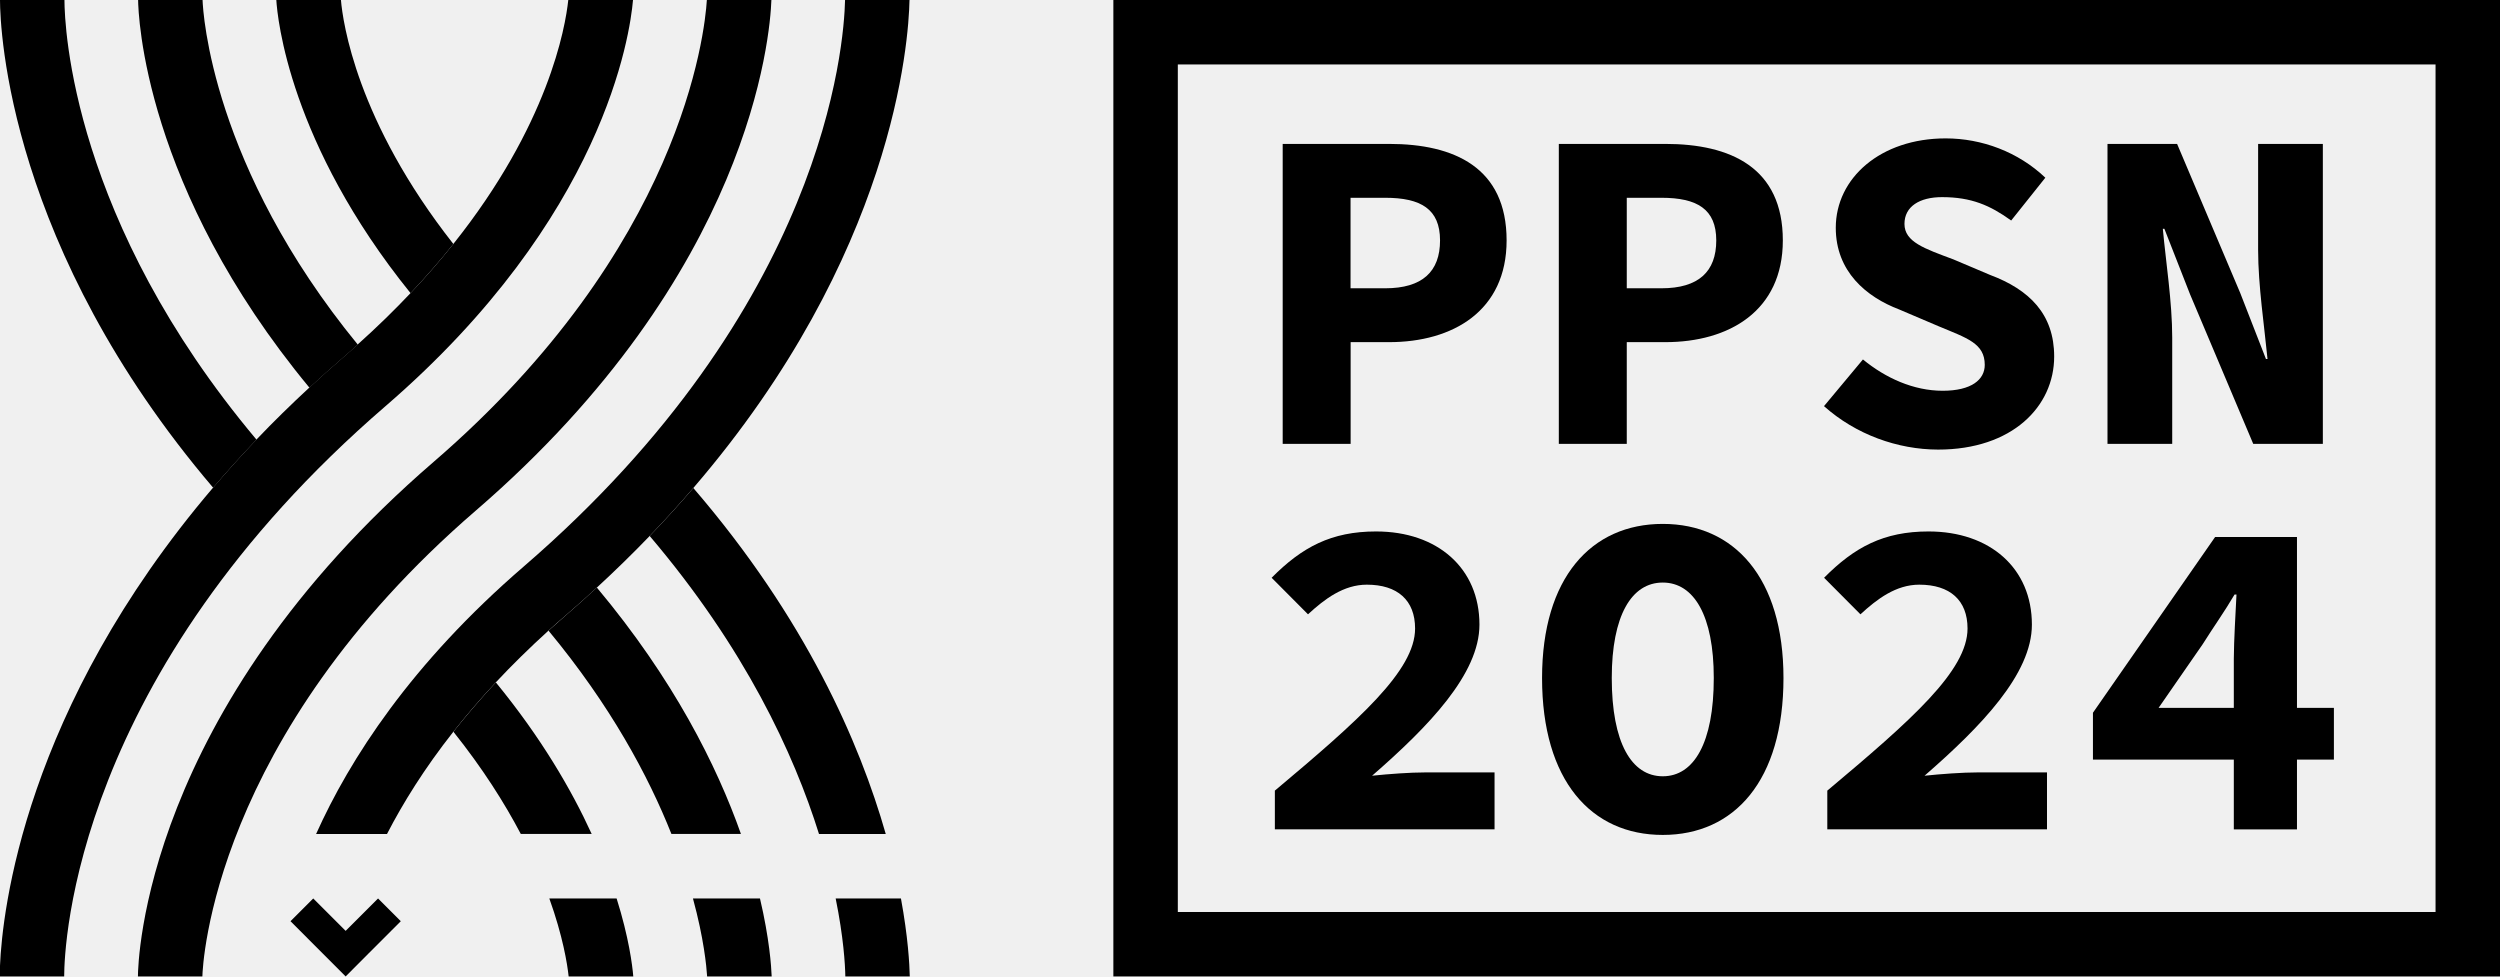
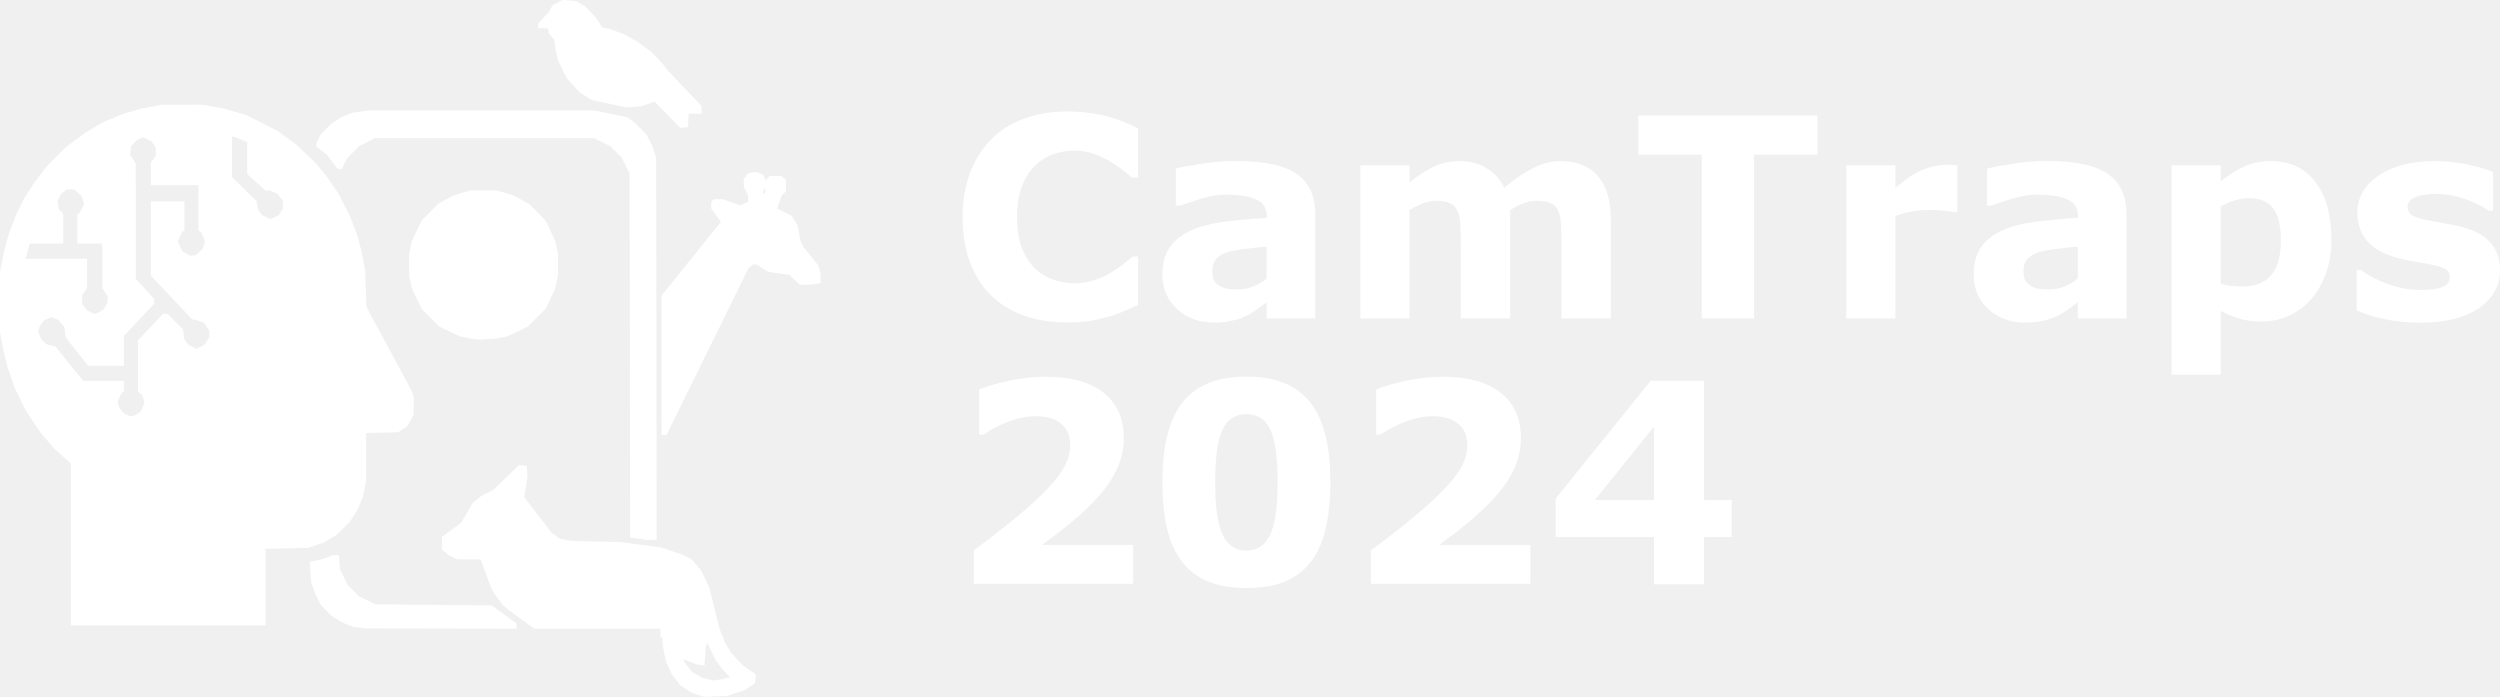
- <svg xmlns="http://www.w3.org/2000/svg" version="1.1" id="ppsn2024-logo" x="0px" y="0px" viewBox="0 0 271.52 106.05" style="enable-background:new 0 0 271.52 106.05;" xml:space="preserve">
-   <g>
-     <path d="M139.31,15.63h11.56c7.07,0,12.76,2.56,12.76,10.48c0,7.67-5.85,11.05-12.76,11.05h-4.18v11.05h-7.38V15.63z M150.44,31.31   c4.04,0,5.96-1.81,5.96-5.2c0-3.4-2.08-4.63-5.96-4.63h-3.76v9.83H150.44z" />
-     <path d="M169.31,15.63h11.56c7.07,0,12.76,2.56,12.76,10.48c0,7.67-5.85,11.05-12.76,11.05h-4.19v11.05h-7.38V15.63z M180.44,31.31   c4.04,0,5.96-1.81,5.96-5.2c0-3.4-2.08-4.63-5.96-4.63h-3.76v9.83H180.44z" />
-     <path d="M198.1,44.11l4.23-5.07c2.46,2.02,5.5,3.4,8.66,3.4c3.13,0,4.57-1.21,4.57-2.81c0-2.35-1.94-2.91-5.02-4.2l-4.25-1.81   c-3.61-1.37-6.91-4.14-6.91-8.88c0-5.4,4.86-9.71,11.94-9.71c3.92,0,7.88,1.47,10.82,4.27l-3.71,4.65   c-2.29-1.65-4.33-2.54-7.51-2.54c-2.43,0-4.08,1.01-4.08,2.91c0,1.96,2.18,2.68,5.31,3.85l3.99,1.69c4.27,1.6,6.96,4.26,6.96,8.86   c0,5.42-4.54,10.11-12.61,10.11C206.1,48.82,201.56,47.2,198.1,44.11z" />
-     <path d="M228.89,15.63h7.56l6.86,16.2l2.79,7.16h0.17c-0.33-3.43-1.02-8-1.02-11.84V15.63h7.03v32.58h-7.56l-6.86-16.24l-2.79-7.12   h-0.17c0.33,3.6,1.02,7.97,1.02,11.8v11.56h-7.03V15.63z" />
+ <svg xmlns="http://www.w3.org/2000/svg" version="1.1" id="Layer_1" x="0px" y="0px" viewBox="0 0 358.071 99.811" xml:space="preserve" width="358.071" height="99.811">
+   <defs id="defs529">
+     <rect x="139.809" y="14.616" width="109.661" height="43.704" id="rect739" />
+   </defs>
+   <g id="g482" transform="translate(-1.1049636e-6,-4.057162)">
+     <path style="fill:#ffffff;stroke-width:3.78" d="m 99.963,103.568 -0.906,-0.3 -0.83,-0.551 -0.83,-0.551 -0.622,-0.823 -0.622,-0.823 -0.383,-0.866 -0.383,-0.866 -0.242,-1.174 -0.242,-1.174 v -0.549 -0.549 h -0.155 -0.155 v -0.62 -0.62 h -9.035 -9.035 l -1.927,-1.406 -1.927,-1.406 -0.368,-0.337 -0.368,-0.337 -0.577,-0.775 -0.577,-0.775 -0.262,-0.508 -0.262,-0.508 -0.599,-1.662 -0.599,-1.662 -0.108,-0.271 -0.108,-0.271 -1.649,-0.003 -1.649,-0.003 -0.62,-0.283 -0.62,-0.283 -0.504,-0.425 -0.504,-0.425 v -0.903 -0.903 l 1.368,-1.004 1.368,-1.004 0.84,-1.432 0.84,-1.432 0.62,-0.503 0.62,-0.503 0.852,-0.426 0.852,-0.426 1.827,-1.771 1.827,-1.771 0.574,0.048 0.574,0.048 0.048,0.748 0.048,0.748 -0.237,1.487 -0.237,1.487 0.126,0.166 0.126,0.166 1.828,2.377 1.828,2.377 0.601,0.436 0.601,0.436 0.733,0.16 0.733,0.16 3.564,0.083 3.564,0.083 2.944,0.384 2.944,0.384 1.549,0.526 1.549,0.526 0.64,0.327 0.64,0.327 0.646,0.734 0.646,0.734 0.617,1.248 0.617,1.248 0.751,3.021 0.751,3.021 0.404,0.99 0.404,0.99 0.417,0.714 0.417,0.714 0.863,0.91 0.863,0.91 0.899,0.613 0.899,0.613 -0.047,0.646 -0.047,0.646 -0.775,0.508 -0.775,0.508 -1.24,0.399 -1.24,0.399 -1.627,0.064 -1.627,0.064 -0.906,-0.3 z m 3.986,-2.362 0.601,-0.154 -0.536,-0.57 -0.536,-0.57 -0.485,-0.634 -0.485,-0.634 -0.61,-1.262 -0.61,-1.262 -0.096,0.251 -0.096,0.251 -0.099,1.389 -0.099,1.389 -0.557,-0.089 -0.557,-0.089 -0.967,-0.38 -0.967,-0.38 0.176,0.337 0.176,0.337 0.445,0.568 0.445,0.568 0.733,0.431 0.733,0.431 0.775,0.192 0.775,0.192 0.62,-0.08 0.62,-0.08 z m -52.463,-7.258 -0.886,-0.114 -0.509,-0.192 -0.509,-0.192 -0.387,-0.173 -0.387,-0.173 -0.697,-0.454 -0.697,-0.454 -0.734,-0.754 -0.734,-0.754 -0.409,-0.808 -0.409,-0.808 -0.28,-0.813 -0.28,-0.813 -0.107,-1.461 -0.107,-1.461 0.911,-0.187 0.911,-0.187 0.775,-0.293 0.775,-0.293 0.405,-8.1e-5 0.405,-7.6e-5 0.081,1.006 0.081,1.006 0.541,1.125 0.541,1.125 0.832,0.826 0.832,0.826 1.162,0.569 1.162,0.569 8.326,0.077 8.326,0.077 1.784,1.295 1.784,1.295 v 0.371 0.371 l -10.807,-0.02 -10.807,-0.02 z M 10.149,82.052 V 70.467 L 8.97,69.398 7.79,68.33 6.785,67.155 5.78,65.98 4.74,64.427 3.7,62.875 2.908,61.251 2.115,59.627 1.568,58.044 1.021,56.461 0.721,55.178 0.42,53.894 0.21,52.732 1.1049636e-6,51.57 0.004,47.309 0.008,43.048 0.285,41.576 0.562,40.104 0.934,38.775 1.306,37.447 1.839,36.051 2.372,34.655 2.934,33.538 3.497,32.421 4.212,31.304 4.927,30.188 5.814,29.026 6.701,27.864 l 1.354,-1.357 1.354,-1.357 1.415,-1.055 1.415,-1.055 1.4,-0.804 1.4,-0.804 1.312,-0.533 1.312,-0.533 1.358,-0.392 1.358,-0.392 1.431,-0.263 1.431,-0.263 2.866,-0.002 2.866,-0.002 1.472,0.262 1.472,0.262 1.704,0.492 1.704,0.492 2.169,1.099 2.169,1.099 1.317,0.944 1.317,0.944 1.442,1.358 1.442,1.358 0.895,1.101 0.895,1.101 0.779,1.162 0.779,1.162 0.79,1.555 0.79,1.555 0.541,1.401 0.541,1.401 0.318,1.228 0.318,1.228 0.243,1.316 0.243,1.316 0.083,2.557 0.083,2.557 3.215,5.965 3.215,5.965 0.177,0.527 0.177,0.527 v 1.199 1.199 l -0.434,0.83 -0.434,0.83 -0.69,0.466 -0.69,0.466 -2.285,0.05 -2.285,0.05 v 3.384 3.384 l -0.22,1.152 -0.22,1.152 -0.414,0.984 -0.414,0.984 -0.549,0.86 -0.549,0.86 -0.957,0.93 -0.957,0.93 -0.867,0.515 -0.867,0.515 -1.137,0.399 -1.136,0.399 -3.06,0.073 -3.06,0.073 v 5.482 5.482 H 24.094 10.149 Z m 9.628,-18.805 0.408,-0.284 0.256,-0.64 0.256,-0.64 -0.167,-0.505 -0.167,-0.505 -0.304,-0.275 -0.304,-0.275 v -3.662 -3.662 l 1.795,-1.892 1.795,-1.892 h 0.34 0.34 l 1.101,1.123 1.101,1.123 0.084,0.684 0.084,0.684 0.292,0.401 0.292,0.401 0.598,0.297 0.598,0.297 0.549,-0.297 0.549,-0.297 0.353,-0.526 0.353,-0.526 v -0.483 -0.483 l -0.377,-0.555 -0.377,-0.555 -0.436,-0.165 -0.436,-0.165 -0.416,-0.091 -0.416,-0.091 -2.954,-3.12 -2.954,-3.12 v -5.324 -5.324 h 2.402 2.402 v 2.083 2.083 l -0.173,0.107 -0.172,0.107 -0.3,0.677 -0.3,0.677 0.307,0.693 0.307,0.693 0.514,0.313 0.514,0.313 0.421,5.95e-4 0.421,5.96e-4 0.538,-0.473 0.538,-0.473 0.174,-0.528 0.174,-0.528 -0.302,-0.683 -0.302,-0.683 -0.172,-0.107 -0.173,-0.107 v -3.245 -3.245 h -3.409 -3.409 v -1.633 -1.633 l 0.345,-0.467 0.345,-0.467 v -0.605 -0.605 l -0.316,-0.433 -0.316,-0.433 -0.578,-0.287 -0.578,-0.287 -0.44,0.182 -0.44,0.182 -0.418,0.436 -0.418,0.436 -0.085,0.637 -0.085,0.637 0.408,0.616 0.408,0.616 0.002,8.254 0.002,8.254 1.315,1.451 1.315,1.451 v 0.339 0.339 l -2.169,2.313 -2.169,2.313 v 2.133 2.133 H 15.183 12.625 L 11.017,54.42 9.41,52.39 9.31,51.638 9.21,50.886 8.796,50.393 8.382,49.901 7.865,49.685 7.348,49.469 l -0.54,0.256 -0.54,0.256 -0.297,0.416 -0.297,0.416 -0.099,0.395 -0.099,0.395 0.227,0.542 0.227,0.542 0.364,0.339 0.364,0.339 0.645,0.162 0.645,0.162 1.984,2.465 1.984,2.465 h 2.912 2.912 v 0.766 0.766 l -0.171,0.106 -0.171,0.106 -0.277,0.62 -0.277,0.62 0.135,0.471 0.135,0.471 0.352,0.382 0.352,0.382 0.448,0.192 0.448,0.192 0.327,-0.081 0.327,-0.081 z m -5.321,-14.645 0.356,-0.225 0.302,-0.495 0.302,-0.495 4.26e-4,-0.468 4.26e-4,-0.468 -0.387,-0.57 -0.387,-0.57 v -3.185 -3.185 h -1.782 -1.782 v -2.083 -2.083 l 0.157,-0.097 0.157,-0.097 0.324,-0.636 0.324,-0.636 L 11.868,32.732 11.694,32.153 11.148,31.674 10.602,31.195 H 10.086 9.57 l -0.411,0.324 -0.411,0.324 -0.246,0.476 -0.246,0.476 0.082,0.61 0.082,0.61 0.323,0.343 0.323,0.343 v 2.12 2.12 H 6.666 4.269 l -0.247,0.891 -0.247,0.891 -0.062,0.194 -0.062,0.194 h 4.411 4.411 v 2.107 2.107 l -0.348,0.489 -0.348,0.489 -3.1e-4,0.647 -3.11e-4,0.647 0.321,0.437 0.321,0.437 0.53,0.27 0.53,0.27 0.312,-0.092 0.312,-0.092 0.356,-0.225 z m 24.901,-13.446 0.534,-0.223 0.313,-0.513 0.313,-0.513 8.52e-4,-0.569 8.52e-4,-0.569 -0.419,-0.498 -0.419,-0.498 -0.506,-0.211 -0.506,-0.211 H 38.341 38.014 l -1.304,-1.187 -1.304,-1.187 v -2.28 -2.28 l -0.736,-0.311 -0.736,-0.311 -0.349,-0.106 -0.349,-0.106 v 2.934 2.934 l 1.758,1.703 1.758,1.703 0.097,0.6 0.097,0.6 0.286,0.391 0.286,0.391 0.531,0.271 0.531,0.271 0.121,3.1e-4 0.121,3.06e-4 0.534,-0.223 z m 52.834,46.164 -0.155,-0.053 -0.889,-0.1 -0.889,-0.1 -0.041,-26.058 -0.041,-26.058 -0.562,-1.162 -0.562,-1.162 -0.831,-0.823 -0.831,-0.823 -1.155,-0.571 -1.155,-0.571 H 69.415 53.749 l -1.157,0.572 -1.157,0.572 -0.868,0.875 -0.868,0.875 -0.357,0.761 -0.357,0.761 -0.322,-5e-6 H 48.342 L 47.604,27.253 46.865,26.255 46.1,25.665 45.334,25.075 l -0.007,-0.277 -0.007,-0.277 0.31,-0.607 0.31,-0.607 0.736,-0.747 0.736,-0.747 0.697,-0.471 0.697,-0.471 0.852,-0.336 0.852,-0.336 1.085,-0.153 1.085,-0.153 16.245,-0.003 16.245,-0.003 2.348,0.482 2.348,0.482 0.542,0.404 0.542,0.404 0.812,0.82 0.812,0.82 0.422,0.812 0.422,0.812 0.283,0.852 0.283,0.852 0.033,27.386 0.033,27.386 -0.852,-0.012 -0.852,-0.012 -0.155,-0.053 z m 2.557,-24.929 v -9.978 l 4.256,-5.291 4.256,-5.291 -0.692,-0.94 -0.692,-0.94 v -0.494 -0.494 l 0.186,-0.186 0.186,-0.186 h 0.656 0.656 l 1.211,0.44 1.211,0.44 0.58,-0.246 0.58,-0.246 -0.005,-0.465 -0.005,-0.465 -0.299,-0.62 -0.299,-0.62 -0.005,-0.56 -0.005,-0.56 0.317,-0.403 0.317,-0.402 0.525,-0.099 0.525,-0.099 0.543,0.179 0.543,0.179 0.193,0.437 0.193,0.437 0.267,-0.33 0.267,-0.33 h 0.85 0.85 l 0.326,0.295 0.326,0.295 v 0.822 0.822 l -0.308,0.287 -0.308,0.287 -0.311,0.905 -0.311,0.905 v 0.032 0.032 l 1.021,0.503 1.021,0.503 0.436,0.688 0.436,0.688 0.179,1.027 0.179,1.027 0.207,0.496 0.207,0.496 1.094,1.338 1.094,1.338 0.161,0.579 0.161,0.579 9.7e-4,0.715 9.6e-4,0.715 -0.719,0.099 -0.719,0.099 h -0.76 -0.76 l -0.756,-0.707 -0.756,-0.707 -1.5,-0.21 -1.5,-0.21 -0.745,-0.463 -0.745,-0.463 -0.299,-0.095 -0.299,-0.095 -0.379,0.298 -0.379,0.298 -5.875,11.945 -5.875,11.945 h -0.356 -0.356 z m 14.872,-25.087 -0.002,-0.339 -0.15,0.232 -0.15,0.232 -0.003,0.203 -0.002,0.203 0.155,-0.096 0.155,-0.096 -0.002,-0.339 z m -41.368,21.334 -0.542,-0.059 -0.93,-0.172 -0.93,-0.172 -1.462,-0.697 -1.462,-0.697 -1.257,-1.261 -1.257,-1.261 -0.71,-1.472 -0.71,-1.472 -0.196,-0.93 -0.196,-0.93 v -1.549 -1.549 l 0.196,-0.93 0.196,-0.93 0.713,-1.472 0.713,-1.472 1.167,-1.177 1.167,-1.177 1.083,-0.6 1.083,-0.6 1.242,-0.368 1.242,-0.368 h 1.859 1.859 l 1.242,0.368 1.242,0.368 1.083,0.6 1.083,0.6 1.189,1.199 1.189,1.199 0.689,1.45 0.689,1.45 0.197,0.93 0.197,0.93 v 1.549 1.549 l -0.197,0.93 -0.197,0.93 -0.695,1.462 -0.695,1.462 -1.272,1.272 -1.272,1.272 -1.462,0.695 -1.462,0.695 -0.852,0.166 -0.852,0.166 -1.085,0.067 -1.085,0.067 z m 27.35,-32.142 -1.845,-1.885 -0.947,0.334 -0.947,0.334 -1.076,0.083 -1.076,0.083 L 87.223,18.912 84.734,18.381 83.891,17.841 83.047,17.302 82.092,16.259 81.136,15.216 80.523,13.947 79.911,12.679 79.744,11.904 79.578,11.13 79.474,10.432 79.369,9.735 79.002,9.297 78.634,8.859 78.54,8.484 78.445,8.108 H 77.765 77.085 V 7.756 7.403 l 0.736,-0.789 0.736,-0.789 0.31,-0.525 0.31,-0.525 0.697,-0.36 0.697,-0.36 0.962,0.07 0.962,0.07 0.667,0.391 0.667,0.391 0.788,0.833 0.788,0.833 0.409,0.647 0.409,0.647 0.661,0.172 0.661,0.172 0.852,0.31 0.852,0.31 1.007,0.549 1.007,0.549 1.007,0.748 1.007,0.748 0.786,0.824 0.786,0.824 0.432,0.542 0.432,0.542 2.384,2.504 2.384,2.504 v 0.556 0.556 h -0.922 -0.922 l -0.046,0.968 -0.046,0.968 -0.548,0.046 -0.548,0.046 z" id="path463" />
+     <g aria-label="CamTraps 2024" id="text747" style="font-size:40px;line-height:0.95;fill:#ffffff">
+       <path d="m 152.719,50.24 q -3.242,0 -5.996,-0.957 -2.734,-0.957 -4.707,-2.852 -1.973,-1.895 -3.066,-4.727 -1.074,-2.832 -1.074,-6.543 0,-3.457 1.035,-6.27 1.035,-2.812 3.008,-4.824 1.895,-1.934 4.688,-2.988 2.812,-1.055 6.133,-1.055 1.836,0 3.301,0.215 1.484,0.195 2.734,0.527 1.309,0.371 2.363,0.84 1.074,0.449 1.875,0.84 v 7.051 h -0.859 q -0.547,-0.469 -1.387,-1.113 -0.82,-0.645 -1.875,-1.27 -1.074,-0.625 -2.324,-1.055 -1.25,-0.43 -2.676,-0.43 -1.582,0 -3.008,0.508 -1.426,0.488 -2.637,1.641 -1.152,1.113 -1.875,2.949 -0.703,1.836 -0.703,4.453 0,2.734 0.762,4.57 0.781,1.836 1.953,2.891 1.191,1.074 2.656,1.543 1.465,0.449 2.891,0.449 1.367,0 2.695,-0.41 1.348,-0.41 2.48,-1.113 0.957,-0.566 1.777,-1.211 0.82,-0.645 1.348,-1.113 h 0.781 v 6.953 q -1.094,0.488 -2.09,0.918 -0.996,0.43 -2.09,0.742 -1.426,0.41 -2.676,0.625 -1.25,0.215 -3.438,0.215 z" style="font-weight:bold;-inkscape-font-specification:'sans-serif Bold';fill:#ffffff" id="path861" />
+       <path d="m 181.411,43.95 v -4.57 q -1.426,0.117 -3.086,0.332 -1.66,0.195 -2.52,0.469 -1.055,0.332 -1.621,0.977 -0.547,0.625 -0.547,1.66 0,0.684 0.117,1.113 0.117,0.43 0.586,0.82 0.449,0.391 1.074,0.586 0.625,0.176 1.953,0.176 1.055,0 2.129,-0.43 1.094,-0.43 1.914,-1.133 z m 0,3.398 q -0.566,0.43 -1.406,1.035 -0.84,0.605 -1.582,0.957 -1.035,0.469 -2.148,0.684 -1.113,0.234 -2.441,0.234 -3.125,0 -5.234,-1.934 -2.109,-1.934 -2.109,-4.941 0,-2.402 1.074,-3.926 1.074,-1.523 3.047,-2.402 1.953,-0.879 4.844,-1.25 2.891,-0.371 5.996,-0.547 v -0.117 q 0,-1.816 -1.484,-2.5 -1.484,-0.703 -4.375,-0.703 -1.738,0 -3.711,0.625 -1.973,0.605 -2.832,0.938 h -0.645 v -5.293 q 1.113,-0.293 3.613,-0.684 2.52,-0.41 5.039,-0.41 5.996,0 8.652,1.855 2.676,1.836 2.676,5.781 v 14.922 h -6.973 z" style="font-weight:bold;-inkscape-font-specification:'sans-serif Bold';fill:#ffffff" id="path863" />
+       <path d="m 216.294,34.126 v 15.547 h -7.07 V 38.716 q 0,-1.602 -0.078,-2.715 -0.078,-1.133 -0.43,-1.836 -0.352,-0.703 -1.074,-1.016 -0.703,-0.332 -1.992,-0.332 -1.035,0 -2.012,0.43 -0.977,0.41 -1.758,0.879 v 15.547 h -7.031 V 27.74 h 7.031 v 2.422 q 1.816,-1.426 3.477,-2.227 1.66,-0.801 3.672,-0.801 2.168,0 3.828,0.977 1.66,0.957 2.598,2.832 2.109,-1.777 4.102,-2.793 1.992,-1.016 3.906,-1.016 3.555,0 5.391,2.129 1.855,2.129 1.855,6.133 v 14.277 h -7.07 V 38.716 q 0,-1.621 -0.078,-2.734 -0.059,-1.113 -0.41,-1.816 -0.332,-0.703 -1.055,-1.016 -0.723,-0.332 -2.031,-0.332 -0.879,0 -1.719,0.312 -0.84,0.293 -2.051,0.996 z" style="font-weight:bold;-inkscape-font-specification:'sans-serif Bold';fill:#ffffff" id="path865" />
+       <path d="M 260.317,26.216 H 251.235 v 23.457 h -7.5 V 26.216 h -9.082 v -5.625 h 25.664 z" style="font-weight:bold;-inkscape-font-specification:'sans-serif Bold';fill:#ffffff" id="path867" />
+       <path d="m 280.337,34.439 h -0.625 q -0.449,-0.156 -1.445,-0.234 -0.996,-0.078 -1.66,-0.078 -1.504,0 -2.656,0.195 -1.152,0.195 -2.48,0.664 v 14.688 h -7.031 V 27.74 h 7.031 v 3.223 q 2.324,-1.992 4.043,-2.637 1.719,-0.664 3.164,-0.664 0.371,0 0.84,0.02 0.469,0.02 0.82,0.059 z" style="font-weight:bold;-inkscape-font-specification:'sans-serif Bold';fill:#ffffff" id="path869" />
+       <path d="m 297.602,43.95 v -4.57 q -1.426,0.117 -3.086,0.332 -1.66,0.195 -2.52,0.469 -1.055,0.332 -1.621,0.977 -0.547,0.625 -0.547,1.66 0,0.684 0.117,1.113 0.117,0.43 0.586,0.82 0.449,0.391 1.074,0.586 0.625,0.176 1.953,0.176 1.055,0 2.129,-0.43 1.094,-0.43 1.914,-1.133 z m 0,3.398 q -0.566,0.43 -1.406,1.035 -0.84,0.605 -1.582,0.957 -1.035,0.469 -2.148,0.684 -1.113,0.234 -2.441,0.234 -3.125,0 -5.234,-1.934 -2.109,-1.934 -2.109,-4.941 0,-2.402 1.074,-3.926 1.074,-1.523 3.047,-2.402 1.953,-0.879 4.844,-1.25 2.891,-0.371 5.996,-0.547 v -0.117 q 0,-1.816 -1.484,-2.5 -1.484,-0.703 -4.375,-0.703 -1.738,0 -3.711,0.625 -1.973,0.605 -2.832,0.938 h -0.645 v -5.293 q 1.113,-0.293 3.613,-0.684 2.52,-0.41 5.039,-0.41 5.996,0 8.652,1.855 2.676,1.836 2.676,5.781 v 14.922 h -6.973 z" style="font-weight:bold;-inkscape-font-specification:'sans-serif Bold';fill:#ffffff" id="path871" />
+       <path d="m 333.93,38.404 q 0,2.715 -0.84,4.941 -0.82,2.227 -2.168,3.672 -1.406,1.523 -3.184,2.305 -1.777,0.781 -3.809,0.781 -1.875,0 -3.184,-0.41 -1.309,-0.391 -2.676,-1.113 v 9.141 h -7.031 V 27.74 h 7.031 v 2.285 q 1.621,-1.289 3.301,-2.09 1.699,-0.801 3.906,-0.801 4.102,0 6.367,3.008 2.285,3.008 2.285,8.262 z m -7.246,0.137 q 0,-3.203 -1.094,-4.648 -1.094,-1.445 -3.457,-1.445 -0.996,0 -2.051,0.312 -1.055,0.293 -2.012,0.859 v 11.035 q 0.703,0.273 1.504,0.352 0.801,0.078 1.582,0.078 2.793,0 4.16,-1.621 1.367,-1.641 1.367,-4.922 z" style="font-weight:bold;-inkscape-font-specification:'sans-serif Bold';fill:#ffffff" id="path873" />
+       <path d="m 358.071,42.72 q 0,3.398 -3.047,5.488 -3.047,2.07 -8.34,2.07 -2.93,0 -5.312,-0.547 -2.383,-0.547 -3.828,-1.211 v -5.781 h 0.645 q 0.527,0.371 1.211,0.82 0.703,0.43 1.973,0.938 1.094,0.449 2.48,0.781 1.387,0.312 2.969,0.312 2.07,0 3.066,-0.449 0.996,-0.469 0.996,-1.367 0,-0.801 -0.586,-1.152 -0.586,-0.371 -2.227,-0.703 -0.781,-0.176 -2.129,-0.371 -1.328,-0.215 -2.422,-0.508 -2.988,-0.781 -4.434,-2.422 -1.445,-1.66 -1.445,-4.121 0,-3.164 2.988,-5.254 3.008,-2.109 8.203,-2.109 2.461,0 4.707,0.508 2.266,0.488 3.535,1.055 v 5.547 h -0.605 q -1.562,-1.074 -3.574,-1.738 -1.992,-0.684 -4.043,-0.684 -1.699,0 -2.871,0.469 -1.152,0.469 -1.152,1.328 0,0.781 0.527,1.191 0.527,0.41 2.48,0.82 1.074,0.215 2.305,0.43 1.25,0.195 2.5,0.508 2.773,0.723 4.102,2.285 1.328,1.543 1.328,3.867 z" style="font-weight:bold;-inkscape-font-specification:'sans-serif Bold';fill:#ffffff" id="path875" />
+       <path d="m 162.309,87.673 h -22.832 v -4.805 q 2.617,-1.895 5.234,-4.023 2.637,-2.129 4.219,-3.672 2.363,-2.285 3.359,-3.984 0.996,-1.699 0.996,-3.359 0,-1.992 -1.289,-3.066 -1.27,-1.094 -3.672,-1.094 -1.797,0 -3.789,0.742 -1.973,0.742 -3.672,1.895 h -0.625 v -6.465 q 1.387,-0.605 4.082,-1.211 2.715,-0.605 5.43,-0.605 5.469,0 8.34,2.305 2.871,2.285 2.871,6.484 0,2.754 -1.387,5.234 -1.367,2.48 -4.199,5.117 -1.777,1.641 -3.574,3.027 -1.797,1.367 -2.559,1.914 h 13.066 z" style="font-weight:bold;-inkscape-font-specification:'sans-serif Bold';fill:#ffffff" id="path877" />
+       <path d="m 190.551,73.122 q 0,3.672 -0.664,6.582 -0.664,2.891 -2.07,4.746 -1.445,1.895 -3.711,2.871 -2.266,0.957 -5.586,0.957 -3.262,0 -5.566,-0.977 -2.305,-0.977 -3.73,-2.891 -1.445,-1.914 -2.09,-4.746 -0.645,-2.852 -0.645,-6.523 0,-3.789 0.664,-6.582 0.664,-2.793 2.109,-4.727 1.445,-1.914 3.75,-2.871 2.305,-0.957 5.508,-0.957 3.34,0 5.605,0.996 2.266,0.977 3.711,2.93 1.426,1.914 2.07,4.727 0.645,2.793 0.645,6.465 z m -7.559,0 q 0,-5.273 -1.035,-7.5 -1.035,-2.246 -3.438,-2.246 -2.402,0 -3.438,2.246 -1.035,2.227 -1.035,7.539 0,5.176 1.055,7.461 1.055,2.285 3.418,2.285 2.363,0 3.418,-2.285 1.055,-2.285 1.055,-7.5 z" style="font-weight:bold;-inkscape-font-specification:'sans-serif Bold';fill:#ffffff" id="path879" />
+       <path d="m 219.184,87.673 h -22.832 v -4.805 q 2.617,-1.895 5.234,-4.023 2.637,-2.129 4.219,-3.672 2.363,-2.285 3.359,-3.984 0.996,-1.699 0.996,-3.359 0,-1.992 -1.289,-3.066 -1.27,-1.094 -3.672,-1.094 -1.797,0 -3.789,0.742 -1.973,0.742 -3.672,1.895 h -0.625 v -6.465 q 1.387,-0.605 4.082,-1.211 2.715,-0.605 5.43,-0.605 5.469,0 8.34,2.305 2.871,2.285 2.871,6.484 0,2.754 -1.387,5.234 -1.367,2.48 -4.199,5.117 -1.777,1.641 -3.574,3.027 -1.797,1.367 -2.559,1.914 h 13.066 z" style="font-weight:bold;-inkscape-font-specification:'sans-serif Bold';fill:#ffffff" id="path881" />
+       <path d="m 248.032,80.974 h -3.965 v 6.777 h -7.168 v -6.777 h -14.082 v -5.508 l 13.613,-16.875 h 7.637 v 17.07 h 3.965 z m -11.133,-5.312 V 65.154 l -8.457,10.508 z" style="font-weight:bold;-inkscape-font-specification:'sans-serif Bold';fill:#ffffff" id="path883" />
+     </g>
  </g>
-   <g>
-     <path d="M138.47,85.86c9.1-7.64,15.22-13.02,15.22-17.6c0-3.07-1.91-4.76-5.24-4.76c-2.53,0-4.59,1.56-6.39,3.22l-3.95-3.97   c3.3-3.33,6.48-5.03,11.34-5.03c6.69,0,11.23,4,11.23,10.12c0,5.35-5.5,11.05-11.66,16.41c1.82-0.19,4.12-0.36,5.77-0.36h7.53v6.18   h-23.86V85.86z" />
-     <path d="M167.48,73.64c0-10.89,5.34-16.74,13.11-16.74c7.76,0,13.11,5.85,13.11,16.74c0,11.15-5.34,17.04-13.11,17.04   C172.82,90.68,167.48,84.78,167.48,73.64z M186.13,73.64c0-6.77-2.15-10.37-5.54-10.37c-3.4,0-5.54,3.6-5.54,10.37   c0,7.03,2.15,10.67,5.54,10.67C183.98,84.31,186.13,80.67,186.13,73.64z" />
-     <path d="M198.47,85.86c9.11-7.64,15.22-13.02,15.22-17.6c0-3.07-1.91-4.76-5.24-4.76c-2.53,0-4.59,1.56-6.39,3.22l-3.95-3.97   c3.3-3.33,6.48-5.03,11.34-5.03c6.69,0,11.23,4,11.23,10.12c0,5.35-5.5,11.05-11.66,16.41c1.82-0.19,4.12-0.36,5.77-0.36h7.53v6.18   h-23.86V85.86z" />
-     <path d="M242.61,71.56c0.01-2.04,0.19-4.95,0.29-6.99h-0.21c-1.05,1.8-2.34,3.61-3.47,5.41l-4.78,6.9h19.04v5.62h-26.17v-5.09   l13.27-19.09h8.89v31.76h-6.86V71.56z" />
-   </g>
-   <path d="M264.52,7v92.05h-136.6V7H264.52 M271.52,0h-150.6v106.05h150.6V0L271.52,0z" />
-   <g>
-     <path d="M30.01,0c0.12,1.95,1.42,15.54,14.58,31.84c1.72-1.82,3.26-3.6,4.65-5.34C38.72,13.13,37.23,2.39,37.03,0H30.01z" />
-     <path d="M0,0c0.01,3.32,0.97,26.92,23.15,52.97c1.48-1.73,3.04-3.47,4.71-5.22C7.88,23.97,7.01,3.01,7,0H0z" />
-     <path d="M15,0c0.02,1.59,0.62,20.37,18.61,42.11c1.19-1.1,2.41-2.2,3.69-3.3c0.54-0.46,1.05-0.92,1.56-1.38   C23,18.05,22.05,1.4,22,0H15z" />
-     <path d="M61.72,0c-0.32,3.03-2.17,13.57-12.48,26.49c-1.39,1.74-2.93,3.53-4.65,5.34c-1.73,1.83-3.64,3.7-5.74,5.58   c-0.51,0.46-1.02,0.92-1.56,1.38c-1.28,1.1-2.5,2.2-3.69,3.3c-2.03,1.88-3.95,3.76-5.74,5.64c-1.67,1.75-3.23,3.49-4.71,5.22   C2.63,77.02,0.25,99,0,104.88v1.17h6.97c0.01-3.48,1.13-32.81,34.9-61.94C65.64,23.6,68.43,3.74,68.75,0H61.72z" />
-     <path d="M51.67,55.46C81.55,29.68,83.64,3.9,83.78,0h-7.01c-0.22,3.59-2.72,26.91-29.67,50.16   c-31.47,27.14-32.11,54.27-32.12,55.89h7C22.01,104.74,23.14,80.07,51.67,55.46z" />
-   </g>
-   <g>
-     <path d="M91.81,106.05h7c-0.03-1.32-0.19-4.29-0.96-8.47h-7.09C91.61,101.77,91.79,104.75,91.81,106.05z" />
-     <path d="M88.95,90.58h7.25c-2.83-9.92-8.7-23.4-20.9-37.58c-1.49,1.73-3.06,3.47-4.74,5.21C80.91,70.39,86.22,81.85,88.95,90.58z" />
-     <path d="M76.8,106.05h7.01c-0.04-1.11-0.25-4.13-1.27-8.47h-7.28C76.45,101.94,76.73,104.96,76.8,106.05z" />
-     <path d="M61.46,66.82c-0.65,0.56-1.27,1.12-1.89,1.67c6.74,8.13,10.85,15.79,13.35,22.08h7.55c-2.62-7.41-7.3-16.78-15.65-26.76   C63.74,64.82,62.62,65.82,61.46,66.82z" />
-     <path d="M49.24,79.47c3.18,3.98,5.55,7.73,7.32,11.1h7.7c-2.22-4.85-5.51-10.48-10.41-16.46C52.15,75.94,50.62,77.73,49.24,79.47z" />
-     <path d="M61.76,106.05h7.02c-0.1-1.22-0.48-4.24-1.81-8.47h-7.31C61.13,101.67,61.61,104.67,61.76,106.05z" />
-     <path d="M49.24,79.47c1.38-1.75,2.91-3.54,4.61-5.36c1.73-1.85,3.63-3.72,5.72-5.62c0.61-0.56,1.24-1.11,1.89-1.67   c1.16-1,2.28-2,3.36-3c2.03-1.87,3.94-3.74,5.74-5.61c1.68-1.74,3.25-3.48,4.74-5.21C97.1,27.65,98.69,4.52,98.78,0h-7   c-0.11,4.96-2.23,33.34-34.89,61.52C44.64,72.08,37.97,82.47,34.33,90.58h7.7C43.77,87.21,46.09,83.46,49.24,79.47z" />
-   </g>
-   <polygon points="41.06,97.58 37.54,101.1 34.02,97.58 31.55,100.05 37.54,106.05 37.55,106.04 40.01,103.57 43.53,100.05 " />
</svg>
